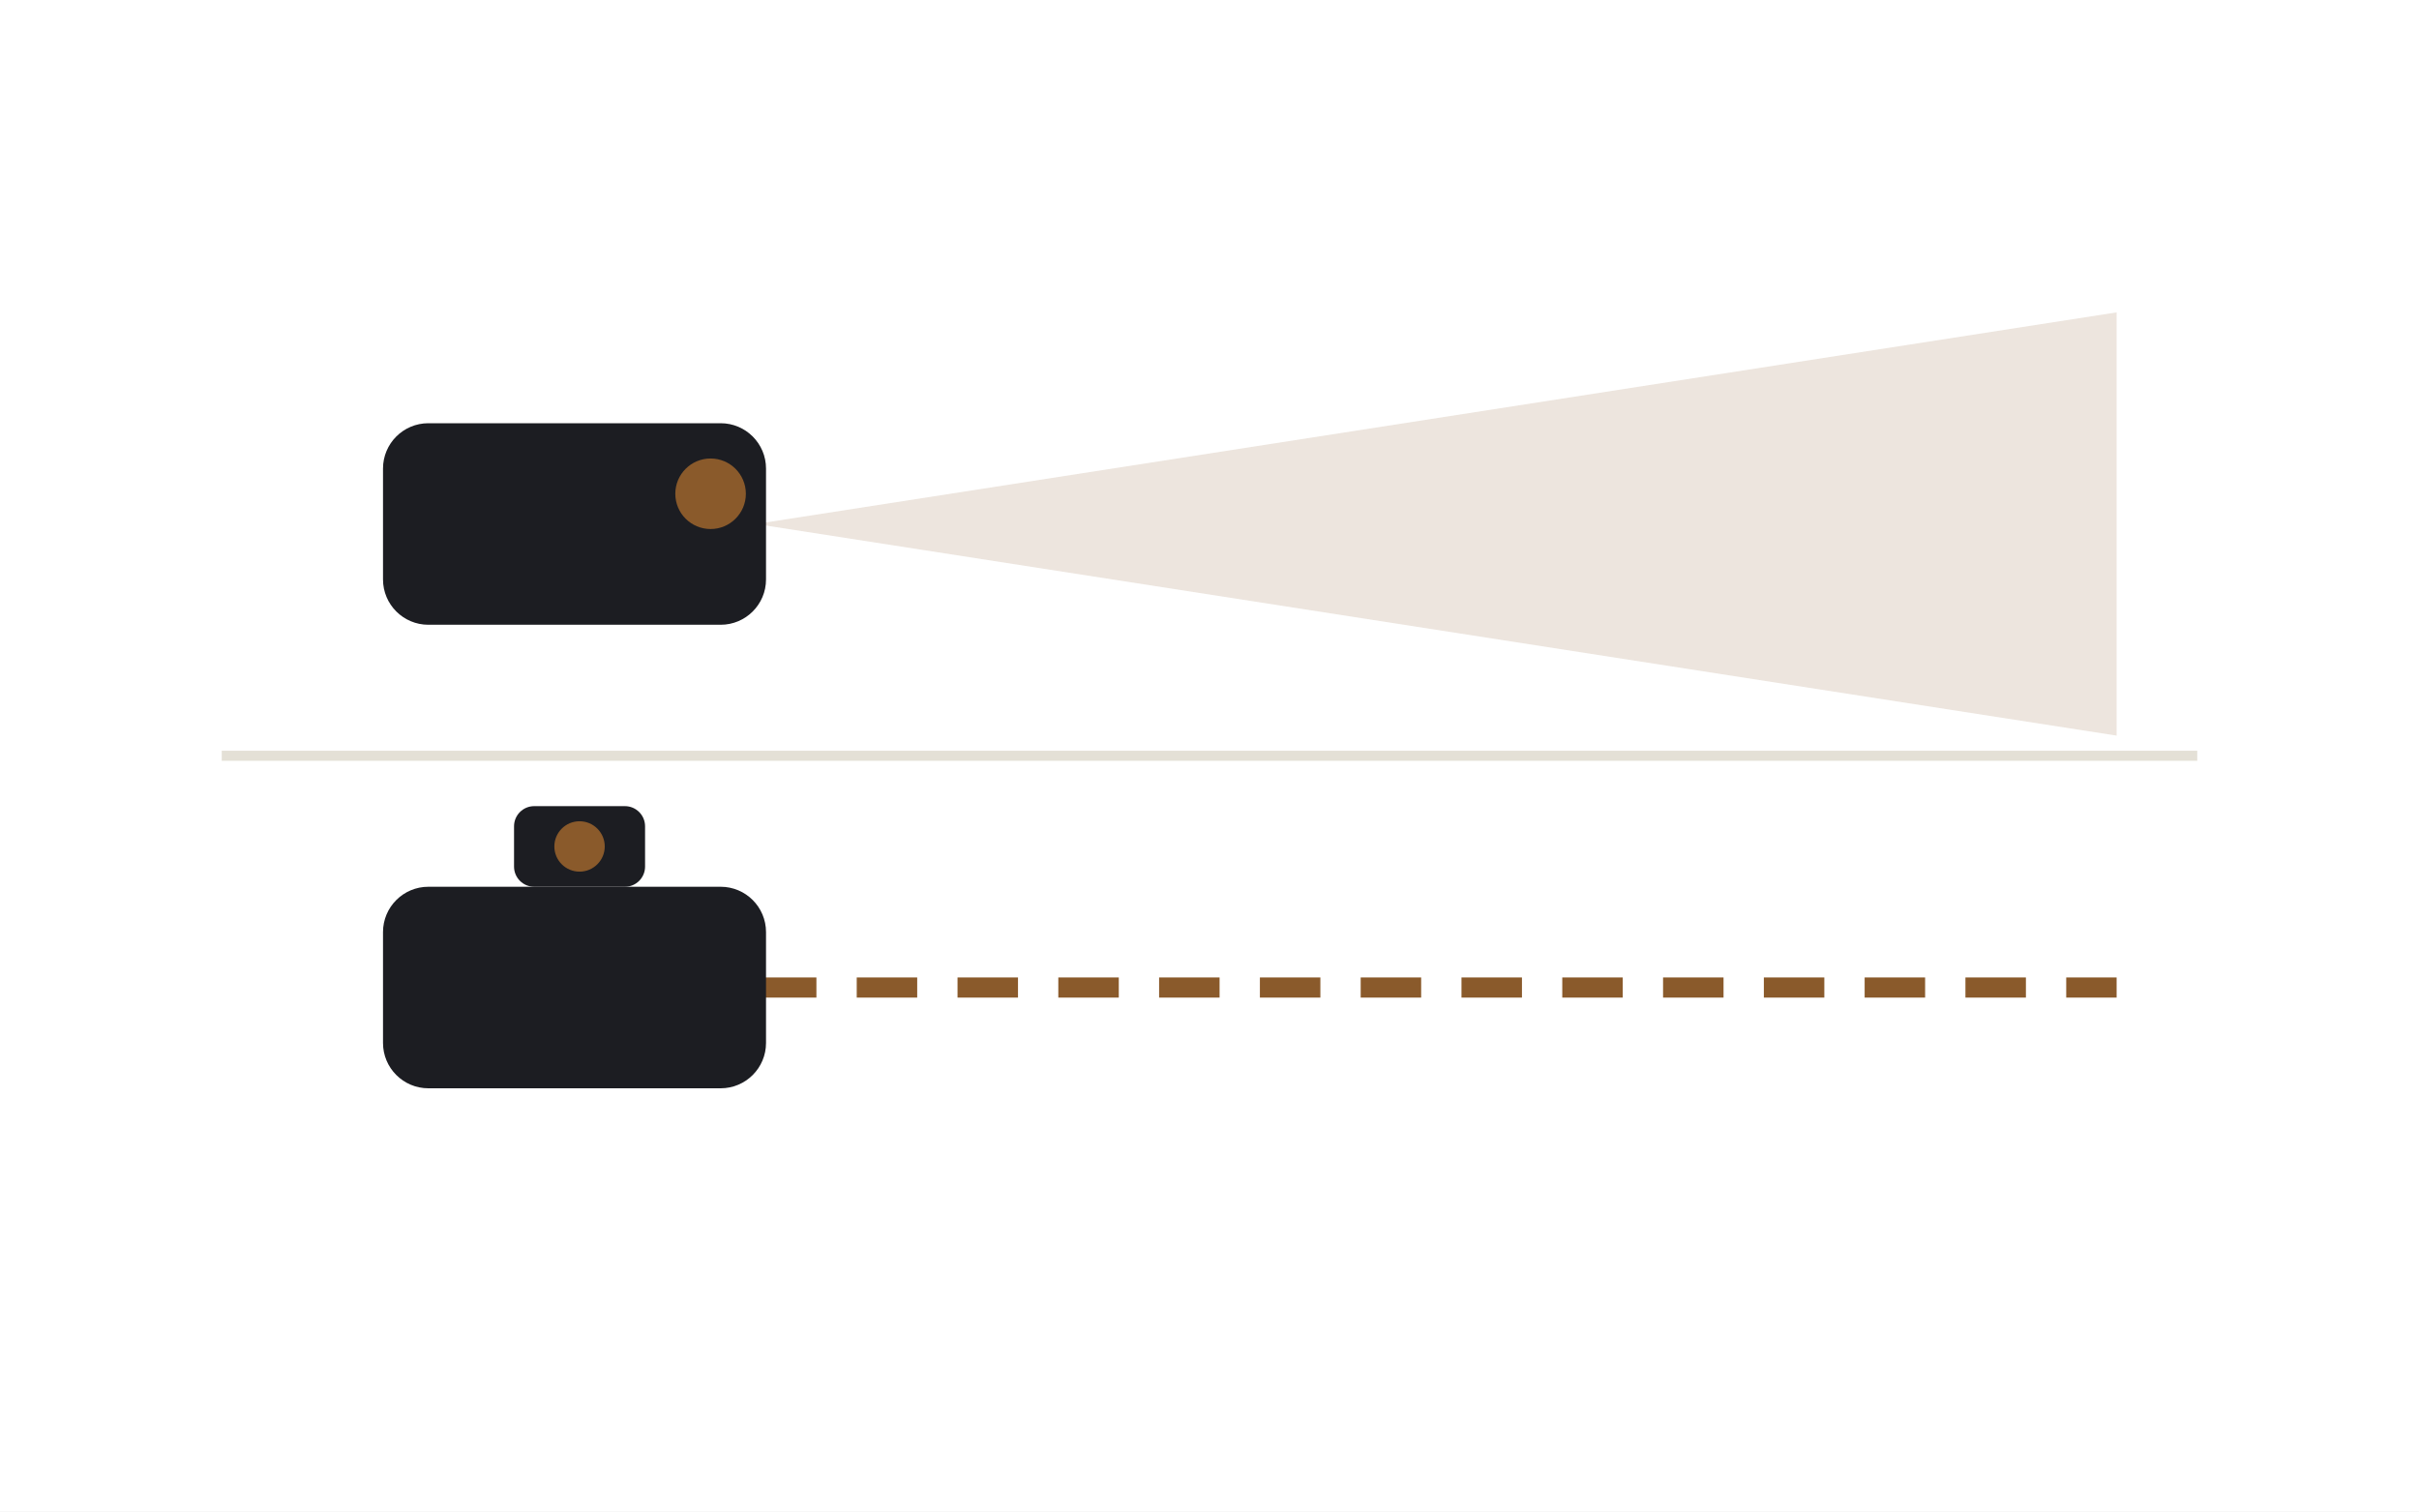
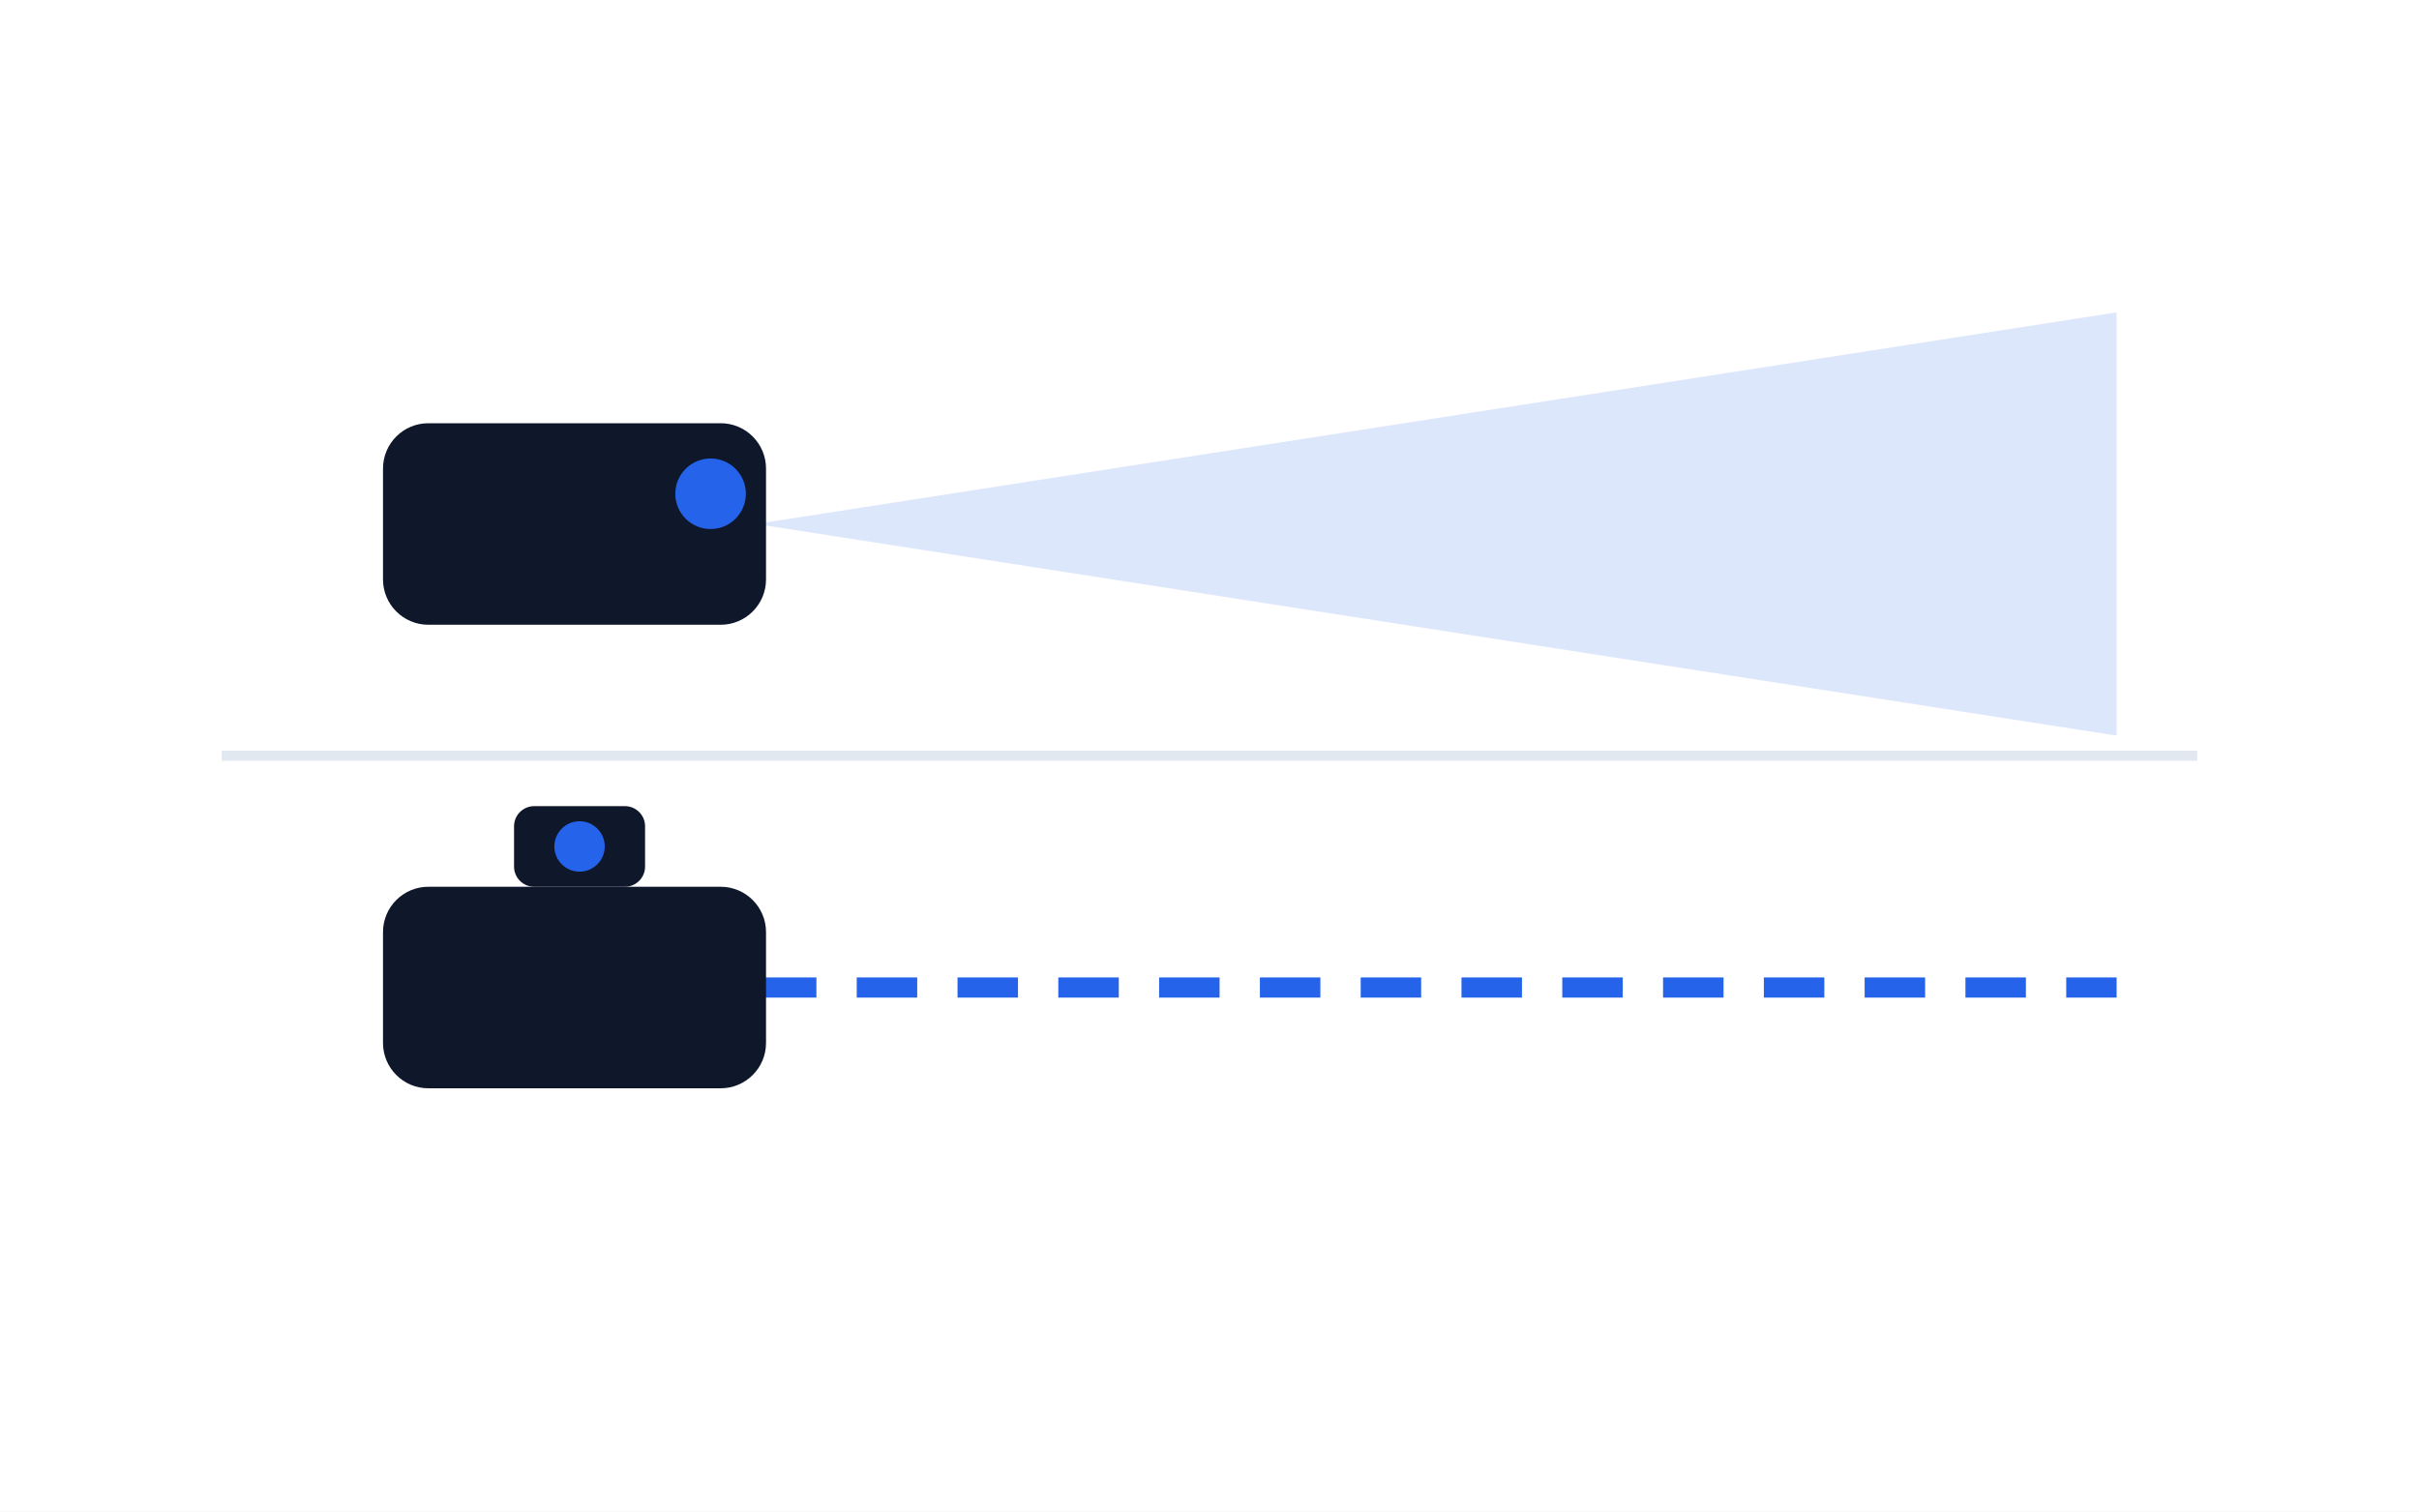
<svg xmlns="http://www.w3.org/2000/svg" viewBox="0 0 480 300" width="480" height="300" role="img" aria-labelledby="ct cd">
  <rect width="480" height="300" fill="#FFFFFF" />
-   <line x1="44" y1="150" x2="436" y2="150" stroke="#E4E0D6" stroke-width="2" />
-   <path d="M 150 104 L 420 62 L 420 146 Z" fill="#8A5A2B" opacity="0.16" />
-   <line x1="150" y1="196" x2="420" y2="196" stroke="#8A5A2B" stroke-width="4" stroke-dasharray="12 8" />
-   <rect x="76" y="176" width="76" height="40" rx="9" fill="#1C1D22" />
-   <rect x="102" y="160" width="26" height="16" rx="4" fill="#1C1D22" />
-   <circle cx="115" cy="168" r="5" fill="#8A5A2B" />
-   <rect x="76" y="84" width="76" height="40" rx="9" fill="#1C1D22" />
-   <circle cx="141" cy="98" r="7" fill="#8A5A2B" />
+   <line x1="44" y1="150" x2="436" y2="150" stroke="#E2E8F0" stroke-width="2" />
+   <path d="M 150 104 L 420 62 L 420 146 Z" fill="#2563EB" opacity="0.16" />
+   <line x1="150" y1="196" x2="420" y2="196" stroke="#2563EB" stroke-width="4" stroke-dasharray="12 8" />
+   <rect x="76" y="176" width="76" height="40" rx="9" fill="#0F172A" />
+   <rect x="102" y="160" width="26" height="16" rx="4" fill="#0F172A" />
+   <circle cx="115" cy="168" r="5" fill="#2563EB" />
+   <rect x="76" y="84" width="76" height="40" rx="9" fill="#0F172A" />
+   <circle cx="141" cy="98" r="7" fill="#2563EB" />
</svg>
